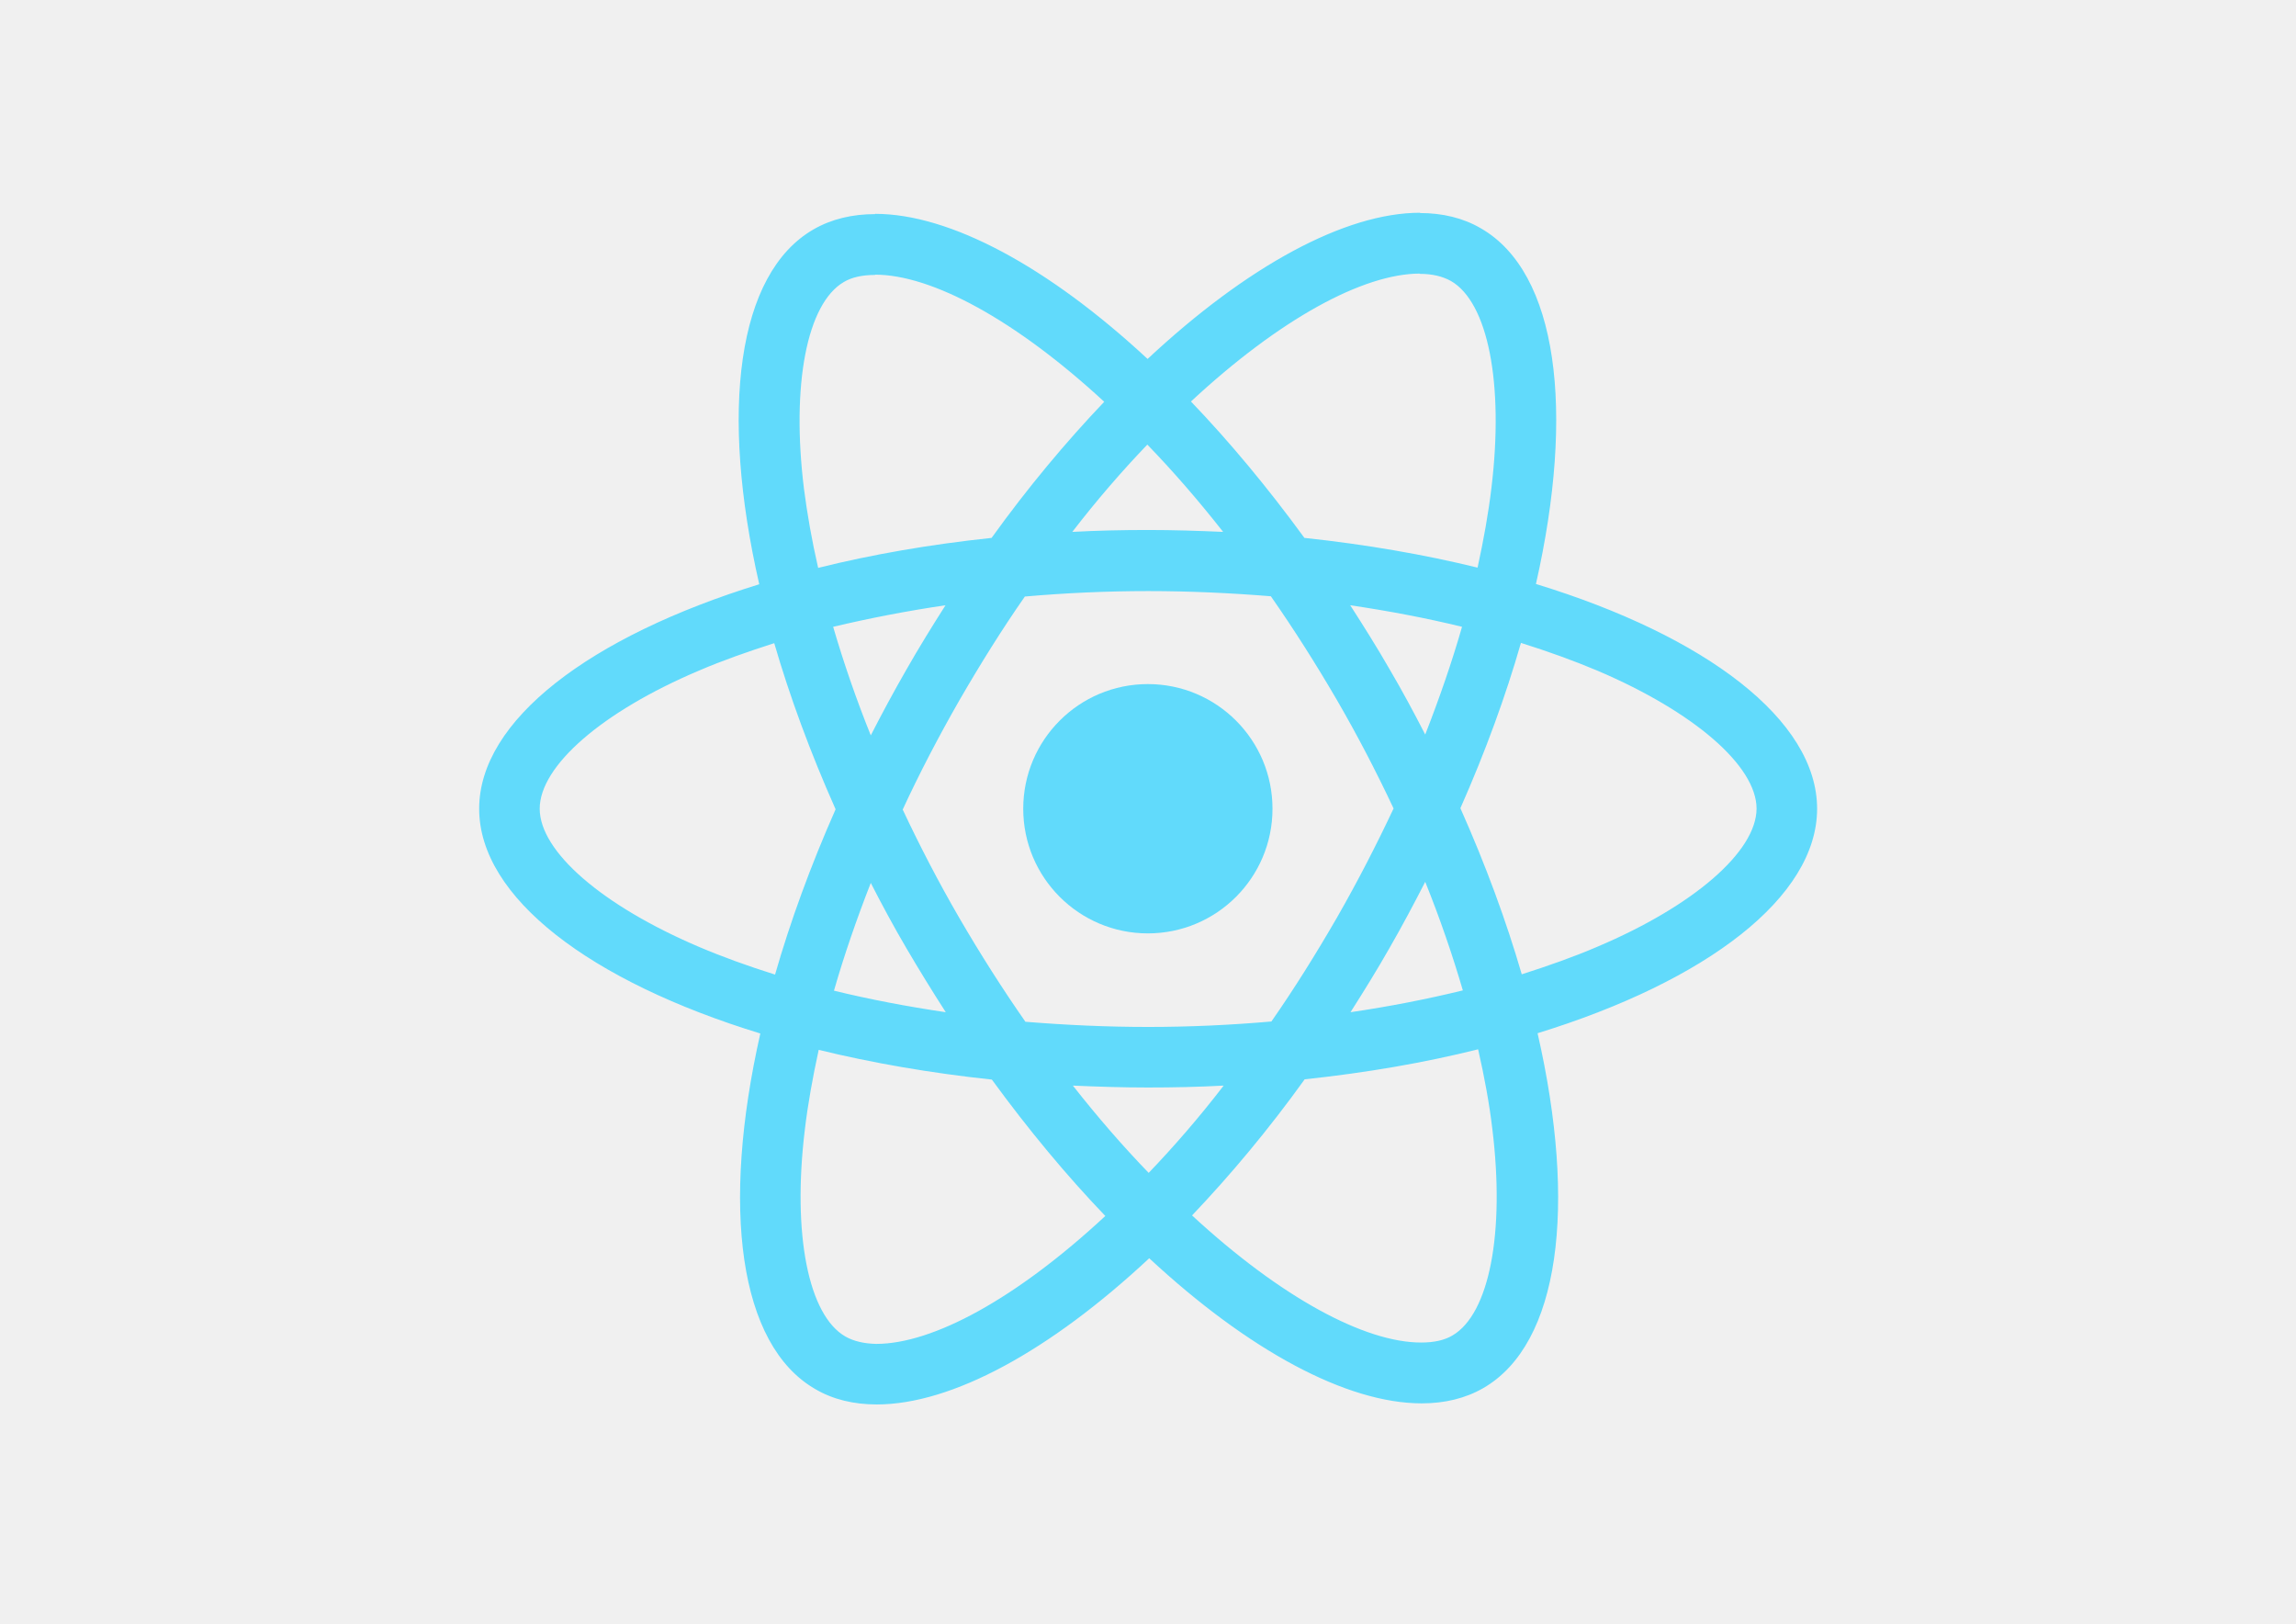
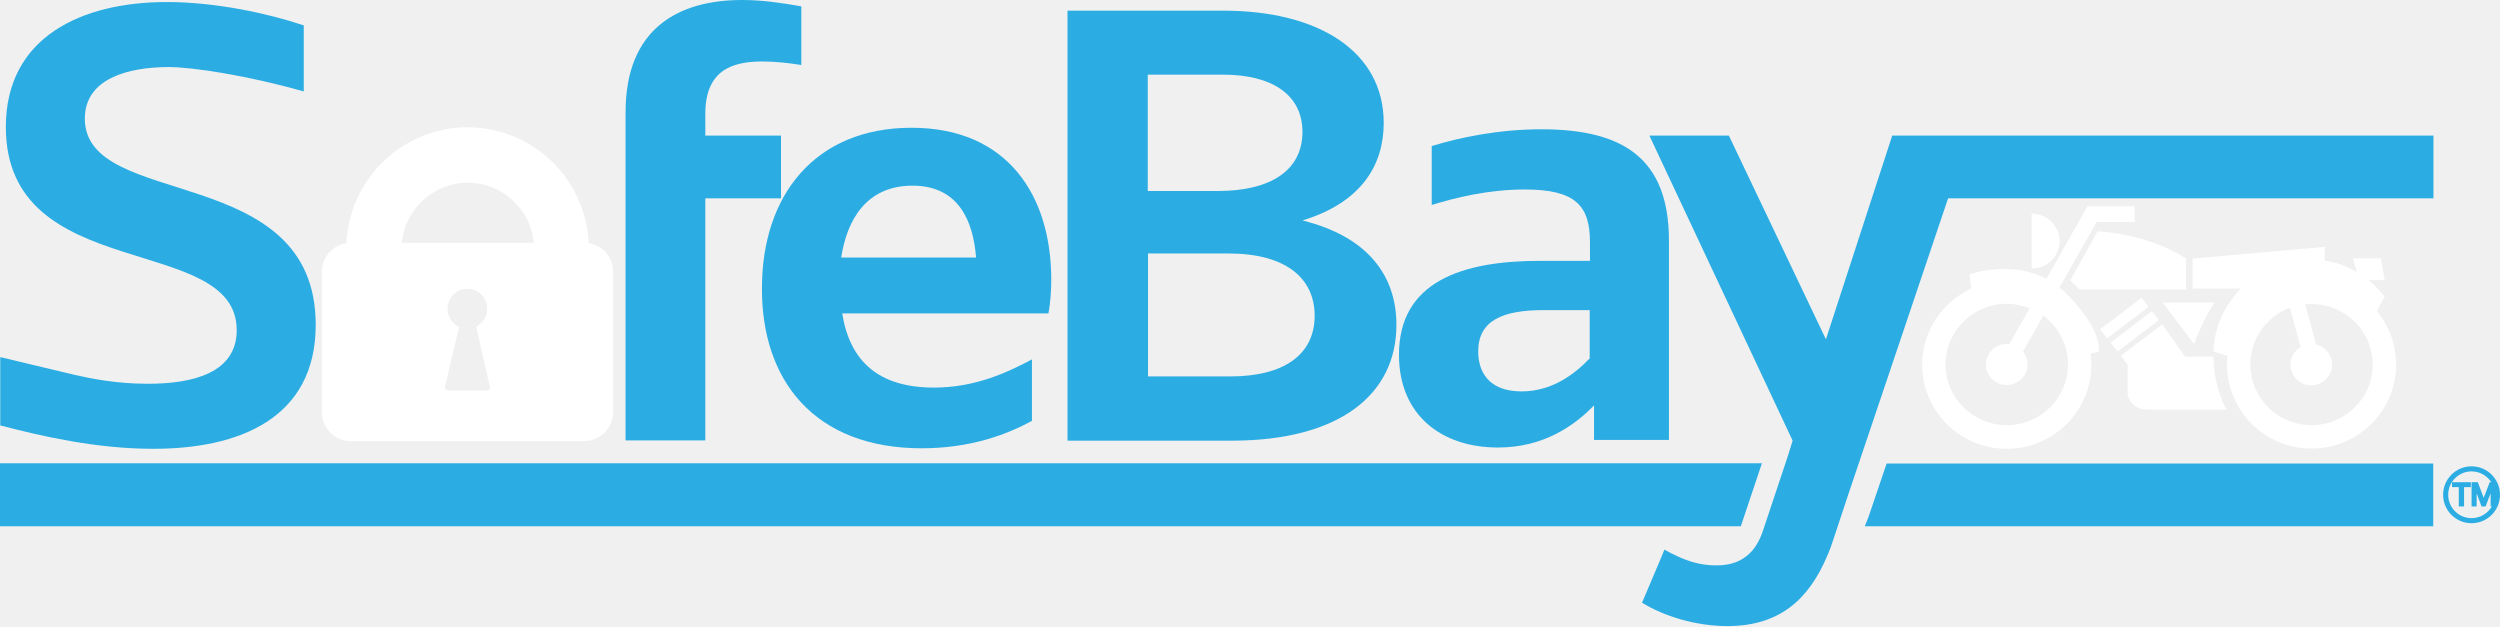
- <svg xmlns="http://www.w3.org/2000/svg" viewBox="0 0 841.9 595.3">
-   <g fill="#61DAFB">
-     <path d="M666.3 296.5c0-32.5-40.7-63.3-103.1-82.4 14.4-63.6 8-114.2-20.2-130.4-6.5-3.8-14.1-5.6-22.4-5.6v22.3c4.6 0 8.3.9 11.4 2.6 13.6 7.8 19.5 37.5 14.9 75.7-1.1 9.4-2.9 19.3-5.1 29.4-19.6-4.8-41-8.5-63.5-10.9-13.5-18.5-27.5-35.3-41.6-50 32.6-30.3 63.2-46.9 84-46.9V78c-27.5 0-63.5 19.6-99.9 53.6-36.4-33.8-72.4-53.2-99.9-53.2v22.3c20.7 0 51.4 16.5 84 46.6-14 14.7-28 31.4-41.3 49.9-22.6 2.4-44 6.1-63.6 11-2.3-10-4-19.7-5.2-29-4.7-38.2 1.1-67.9 14.6-75.8 3-1.8 6.9-2.6 11.5-2.6V78.5c-8.4 0-16 1.8-22.6 5.6-28.1 16.2-34.4 66.7-19.9 130.1-62.2 19.2-102.7 49.9-102.7 82.3 0 32.5 40.7 63.3 103.1 82.4-14.4 63.6-8 114.2 20.2 130.4 6.5 3.8 14.1 5.6 22.5 5.6 27.5 0 63.5-19.6 99.9-53.6 36.4 33.8 72.4 53.2 99.9 53.2 8.4 0 16-1.8 22.6-5.6 28.1-16.2 34.4-66.7 19.9-130.1 62-19.1 102.5-49.9 102.5-82.3zm-130.2-66.7c-3.7 12.9-8.3 26.2-13.5 39.5-4.1-8-8.4-16-13.1-24-4.6-8-9.5-15.8-14.4-23.4 14.2 2.1 27.9 4.7 41 7.9zm-45.8 106.5c-7.8 13.5-15.8 26.3-24.1 38.2-14.9 1.3-30 2-45.2 2-15.1 0-30.2-.7-45-1.9-8.3-11.9-16.4-24.6-24.2-38-7.6-13.1-14.5-26.4-20.8-39.8 6.2-13.4 13.2-26.8 20.7-39.9 7.8-13.5 15.8-26.3 24.1-38.2 14.9-1.3 30-2 45.2-2 15.1 0 30.2.7 45 1.9 8.3 11.9 16.4 24.6 24.2 38 7.6 13.1 14.5 26.4 20.8 39.8-6.3 13.4-13.2 26.8-20.7 39.9zm32.3-13c5.4 13.4 10 26.8 13.8 39.8-13.1 3.2-26.9 5.9-41.2 8 4.9-7.7 9.8-15.6 14.4-23.7 4.6-8 8.9-16.1 13-24.1zM421.2 430c-9.3-9.6-18.6-20.3-27.8-32 9 .4 18.2.7 27.5.7 9.4 0 18.7-.2 27.8-.7-9 11.7-18.3 22.4-27.5 32zm-74.4-58.9c-14.2-2.1-27.9-4.7-41-7.9 3.7-12.9 8.3-26.2 13.5-39.5 4.1 8 8.4 16 13.1 24 4.7 8 9.5 15.8 14.4 23.4zM420.7 163c9.3 9.6 18.6 20.3 27.8 32-9-.4-18.2-.7-27.5-.7-9.4 0-18.7.2-27.8.7 9-11.7 18.3-22.4 27.5-32zm-74 58.9c-4.9 7.7-9.8 15.6-14.4 23.7-4.6 8-8.9 16-13 24-5.4-13.4-10-26.8-13.8-39.8 13.1-3.1 26.9-5.8 41.2-7.9zm-90.5 125.2c-35.4-15.1-58.3-34.9-58.3-50.6 0-15.7 22.9-35.6 58.3-50.6 8.6-3.7 18-7 27.7-10.1 5.7 19.6 13.2 40 22.5 60.9-9.2 20.8-16.6 41.1-22.2 60.6-9.9-3.1-19.3-6.5-28-10.2zM310 490c-13.6-7.8-19.5-37.5-14.9-75.7 1.1-9.4 2.9-19.3 5.1-29.4 19.6 4.8 41 8.5 63.5 10.9 13.5 18.5 27.5 35.3 41.6 50-32.6 30.3-63.2 46.9-84 46.9-4.5-.1-8.3-1-11.3-2.7zm237.2-76.2c4.7 38.2-1.1 67.9-14.6 75.8-3 1.8-6.9 2.6-11.5 2.6-20.7 0-51.4-16.5-84-46.6 14-14.7 28-31.4 41.3-49.9 22.6-2.4 44-6.1 63.6-11 2.3 10.1 4.1 19.8 5.2 29.1zm38.5-66.7c-8.6 3.7-18 7-27.7 10.1-5.7-19.6-13.2-40-22.5-60.9 9.2-20.8 16.6-41.1 22.2-60.6 9.9 3.1 19.3 6.5 28.1 10.2 35.4 15.1 58.3 34.9 58.3 50.6-.1 15.7-23 35.6-58.4 50.6zM320.8 78.4z" />
-     <circle cx="420.9" cy="296.5" r="45.7" />
-     <path d="M520.5 78.1z" />
+ <svg xmlns="http://www.w3.org/2000/svg" version="1.1" baseProfile="tiny" id="Layer_1" x="0px" y="0px" viewBox="427.6 527.8 984.3 246.5" xml:space="preserve">
+   <g id="Layer_1_1_">
+     <g>
+       <path fill="#FFFFFF" d="M1363.4,650.2l3.1-5.5c0,0-2.2-3.2-6.3-6.6h6.3l-1.5-8.6h-11l1.5,5.4c-3.4-2-7.6-3.8-12.6-4.5V625l-52,4.6    v11.8h19.1c-11.2,10.8-10.9,24.8-10.9,24.8l5.5,1.7c-0.1,1.1-0.2,2.2-0.2,3.4c0,18.3,14.9,33.1,33.3,33.1    c18.3,0,33.3-14.8,33.3-33.1C1371,663.4,1368.1,655.9,1363.4,650.2z M1337.7,695.2c-13.3,0-24.1-10.7-24.1-23.9    c0-10.2,6.5-19,15.6-22.3l4.2,15.4c-2.4,1.5-4,4-4,7c0,4.5,3.7,8.1,8.2,8.1s8.2-3.7,8.2-8.1c0-3.9-2.7-7.2-6.3-7.9l-4.3-15.9    c0.8-0.1,1.7-0.1,2.5-0.1c13.3,0,24.1,10.7,24.1,23.9C1361.8,684.6,1350.9,695.2,1337.7,695.2z" />
+       <path fill="#FFFFFF" d="M1238.4,641.1l14.7-25.9h14.9V609h-18.5l-16.2,28.6c-14.2-7.6-30.2-1.8-30.2-1.8l0.6,5.6    c-11.4,5.3-19.3,16.7-19.3,30c0,18.3,14.9,33.1,33.3,33.1c18.3,0,33.3-14.8,33.3-33.1c0-1.5-0.1-2.9-0.3-4.3l3.2-0.9    c0,0,2.1-8.1-13.3-23.4C1239.9,642.1,1239.2,641.5,1238.4,641.1z M1217.7,695.2c-13.3,0-24.1-10.7-24.1-23.9s10.8-23.9,24.1-23.9    c3.2,0,6.2,0.7,9,1.8l-8,14.1c-0.3,0-0.6-0.1-1-0.1c-4.5,0-8.2,3.7-8.2,8.1c0,4.5,3.7,8.1,8.2,8.1s8.2-3.7,8.2-8.1    c0-1.9-0.7-3.7-1.8-5.1l8-14.1c5.9,4.4,9.7,11.3,9.7,19.2C1241.8,684.5,1231,695.2,1217.7,695.2z" />
+       <path fill="#FFFFFF" d="M1279.1,646.9h20.5c-4.1,5.5-8.2,16.3-8.2,16.3L1279.1,646.9z" />
+       <polygon fill="#FFFFFF" points="1254.4,657.5 1270.8,645 1273.5,648.6 1257.2,661   " />
+       <polygon fill="#FFFFFF" points="1258.6,662.7 1274.8,650.3 1277.6,653.8 1261.3,666.2   " />
+       <path fill="#FFFFFF" d="M1299.1,668.2c0,12.2,5.1,20.9,5.1,20.9s-23.1,0-30.7,0s-8.2-6.2-8.2-6.2v-11.5l-2.7-3.5l16.3-12.4l9,12.7    H1299.1z" />
+       <path fill="#FFFFFF" d="M1227.5,633.5v-21.6c6.1,0,11,4.9,11,10.8S1233.6,633.6,1227.5,633.5z" />
+       <path fill="#FFFFFF" d="M1253.4,618.9c0,0,19,0.5,34.9,10.7v12.2h-42l-3.6-3.6L1253.4,618.9z" />
+     </g>
+     <path fill="#2BADE3" d="M551.9,655.7c0-64.5-90.9-45-90.9-81.2c0-15.6,16.7-20.3,33.1-20.3c8.9,0,30.6,3.2,53.1,9.6v-26   c-13.9-4.7-34.7-9.2-53.9-9.2c-33.3,0-63.4,13.6-63.4,49.2c0,62.3,90.9,41.4,90.9,80c0,16.7-17,21.1-35,21.1   c-12.8,0-23.1-2.2-29.2-3.6l-28.9-6.9v26.9c16.1,4.2,37.8,9.2,60,9.2C521.6,704.6,551.9,692.6,551.9,655.7z" />
+     <path fill="#2BADE3" d="M705.3,605.9h29.8v-24.7h-29.8v-8.6c0-17.2,10.6-20.6,22.5-20.6c4.7,0,10.6,0.6,15.3,1.4v-23.1   c-7.8-1.4-15.6-2.5-23.3-2.5c-25,0-45.9,11.1-45.9,44.2v129.2h31.4V605.9L705.3,605.9z" />
+     <path fill="#2BADE3" d="M790.5,704.3c19.5,0,33.9-5.6,43.4-10.8v-24.2c-9.4,5-22.2,11.1-38.6,11.1c-21.7,0-33.1-10.3-36.1-29.2   h81.2c0.8-4.4,1.1-9.2,1.1-13.3c0-33.1-17.2-59.8-55-59.8c-38.1,0-58.9,26.7-58.9,63.1C727.4,677.6,748.3,704.3,790.5,704.3z    M786.9,600.9c18.3,0,23.9,14.2,25,28.3h-53.1C761.1,614.2,768.8,600.9,786.9,600.9z" />
+     <path fill="#2BADE3" d="M977.4,655.7c0-19.2-11.1-34.7-37-41.1c23.6-7.2,32-22.2,32-38.4c0-28.1-25.6-44.2-63.1-44.2h-61.4v169.3   h65C954.9,701.2,977.4,683.2,977.4,655.7z M879.6,557.2h29.7c18.9,0,31.1,7.8,31.1,22.5c0,15-12.2,23.3-33.4,23.3h-27.5v-45.8   H879.6L879.6,557.2z M879.6,676v-48.4h31.7c22.5,0,33.9,9.7,33.9,24.5c0,15.6-12.5,23.9-33.1,23.9H879.6z" />
+     <path fill="#2BADE3" d="M1017.4,704c17.9,0,30.1-8.6,37.8-16.6V701h29.5v-78.4c0-32.6-18.2-43.9-50.2-43.9   c-17.1,0-32.4,3.3-43.2,6.6v23.2c9.1-2.8,22.2-6.1,36.6-6.1c19.9,0,25.7,6.3,25.7,20.7v7.4h-19.7c-30.9,0-55.5,8.3-55.5,37   C978.4,691.1,995,704,1017.4,704z M1035.3,649.9h18.2v19c-6.3,6.6-15.2,13-26.8,13c-13.5,0-17.1-8.3-17.1-15.7   C1009.6,654.1,1019,649.9,1035.3,649.9z" />
+     <path fill="#2BADE3" d="M1202.9,581.2h-18.7h-11.6l-26.1,80.2l-38.2-80.2H1077l56.4,120.1l-1.9,6.1l-9.7,29.1   c-1.6,4.9-3.9,8.2-6.5,10.2c-3.8,3.1-8.3,3.7-12.1,3.7c-6,0-10.9-1.6-15.4-3.7c-1.7-0.8-3.3-1.6-4.9-2.5l-1,2.5l-7.8,18.4   c8.6,5.3,21.1,9.2,33.6,9.2c20,0,31.8-9.9,39.3-27.6c0.9-2,1.7-4.1,2.4-6.4l6.1-18.4l39.1-116h191.1v-24.7L1202.9,581.2   L1202.9,581.2z" />
+     <path fill="#2BADE3" d="M1164.2,728.6c-0.7,2.2-1.5,4.3-2.4,6.4h223.8v-24.7h-215.2L1164.2,728.6z" />
+     <polygon fill="#2BADE3" points="1121.3,710.2 427.6,710.2 427.6,735 1113,735  " />
+     <g>
+       <g>
+         <path fill="#FFFFFF" d="M659.4,623.5c-1.2-25.3-22-45.4-47.5-45.6l0,0c-0.1,0-0.1,0-0.2,0c0,0-0.1,0-0.2,0l0,0     c-25.5,0.2-46.3,20.3-47.5,45.6c-5.5,0.9-9.7,5.6-9.7,11.4V690c0,6.4,5.2,11.5,11.5,11.5h91.7c6.4,0,11.5-5.2,11.5-11.5v-55.1     C669.1,629.2,664.9,624.4,659.4,623.5z M619.2,681.6h-15c-0.8,0-1.4-0.6-1.4-1.3c0-0.1,0-0.3,0-0.3l5.6-23.5     c-1.3-0.6-2.5-1.6-3.3-2.8c-0.1-0.1-0.1-0.2-0.2-0.3s-0.2-0.3-0.2-0.4c-0.6-1.1-0.9-2.3-0.9-3.7c0-4.3,3.5-7.8,7.8-7.8     c4.3,0,7.8,3.5,7.8,7.8c0,1.1-0.2,2.1-0.6,3.1c0,0.1-0.1,0.2-0.1,0.3l-0.1,0.1c-0.8,1.6-2,2.8-3.5,3.6l3.7,16.4l1.6,7     c0,0.1,0.1,0.1,0.1,0.2c0,0.1,0,0.1,0,0.2C620.6,680.9,619.9,681.6,619.2,681.6z M585.8,623.4c1.3-13.3,12.4-23.6,26-23.7     c13.6,0.1,24.7,10.5,26,23.7H585.8z" />
+       </g>
+     </g>
+     <circle fill="none" stroke="#2BADE3" stroke-width="2" stroke-miterlimit="10" cx="1400.7" cy="722.6" r="10.2" />
+     <text transform="matrix(1 0 0 1 1393.378 726.7173)" fill="#2BADE3" font-family="'ArialMT'" font-size="12px">TM</text>
+     <text transform="matrix(1 0 0 1 1393.378 726.7173)" fill="none" stroke="#2BADE3" stroke-miterlimit="10" font-family="'ArialMT'" font-size="12px">TM</text>
  </g>
</svg>
